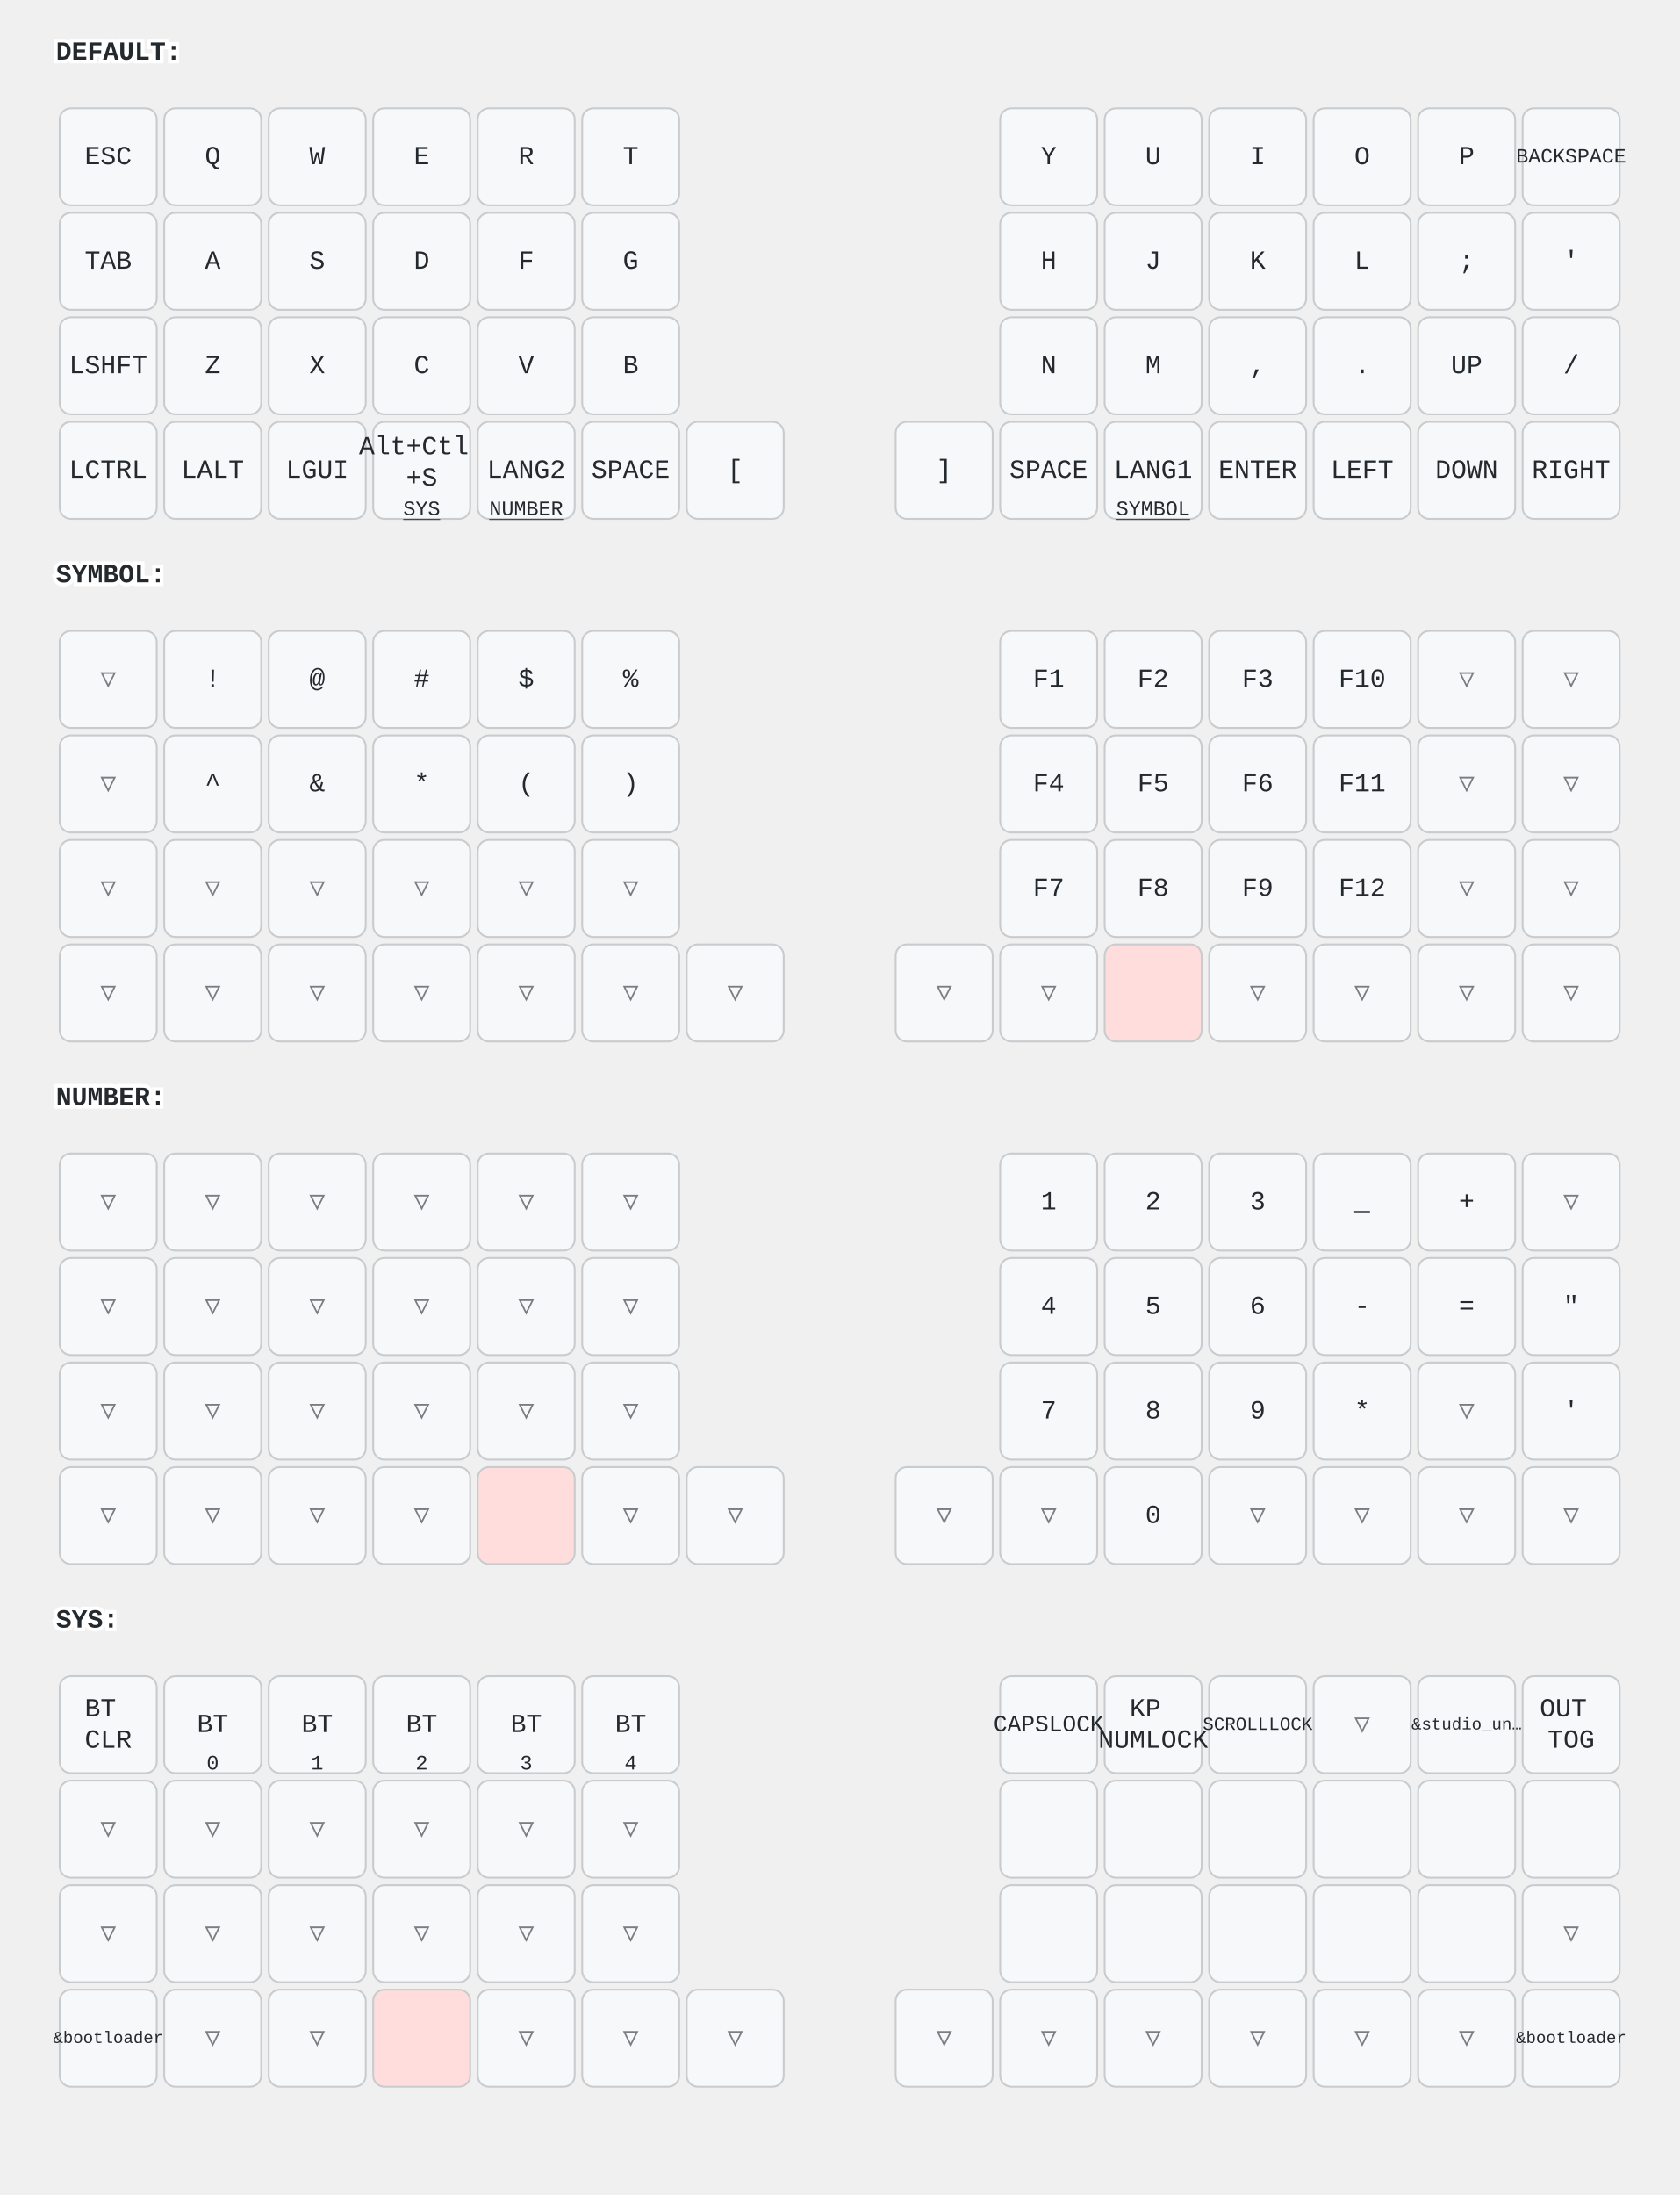
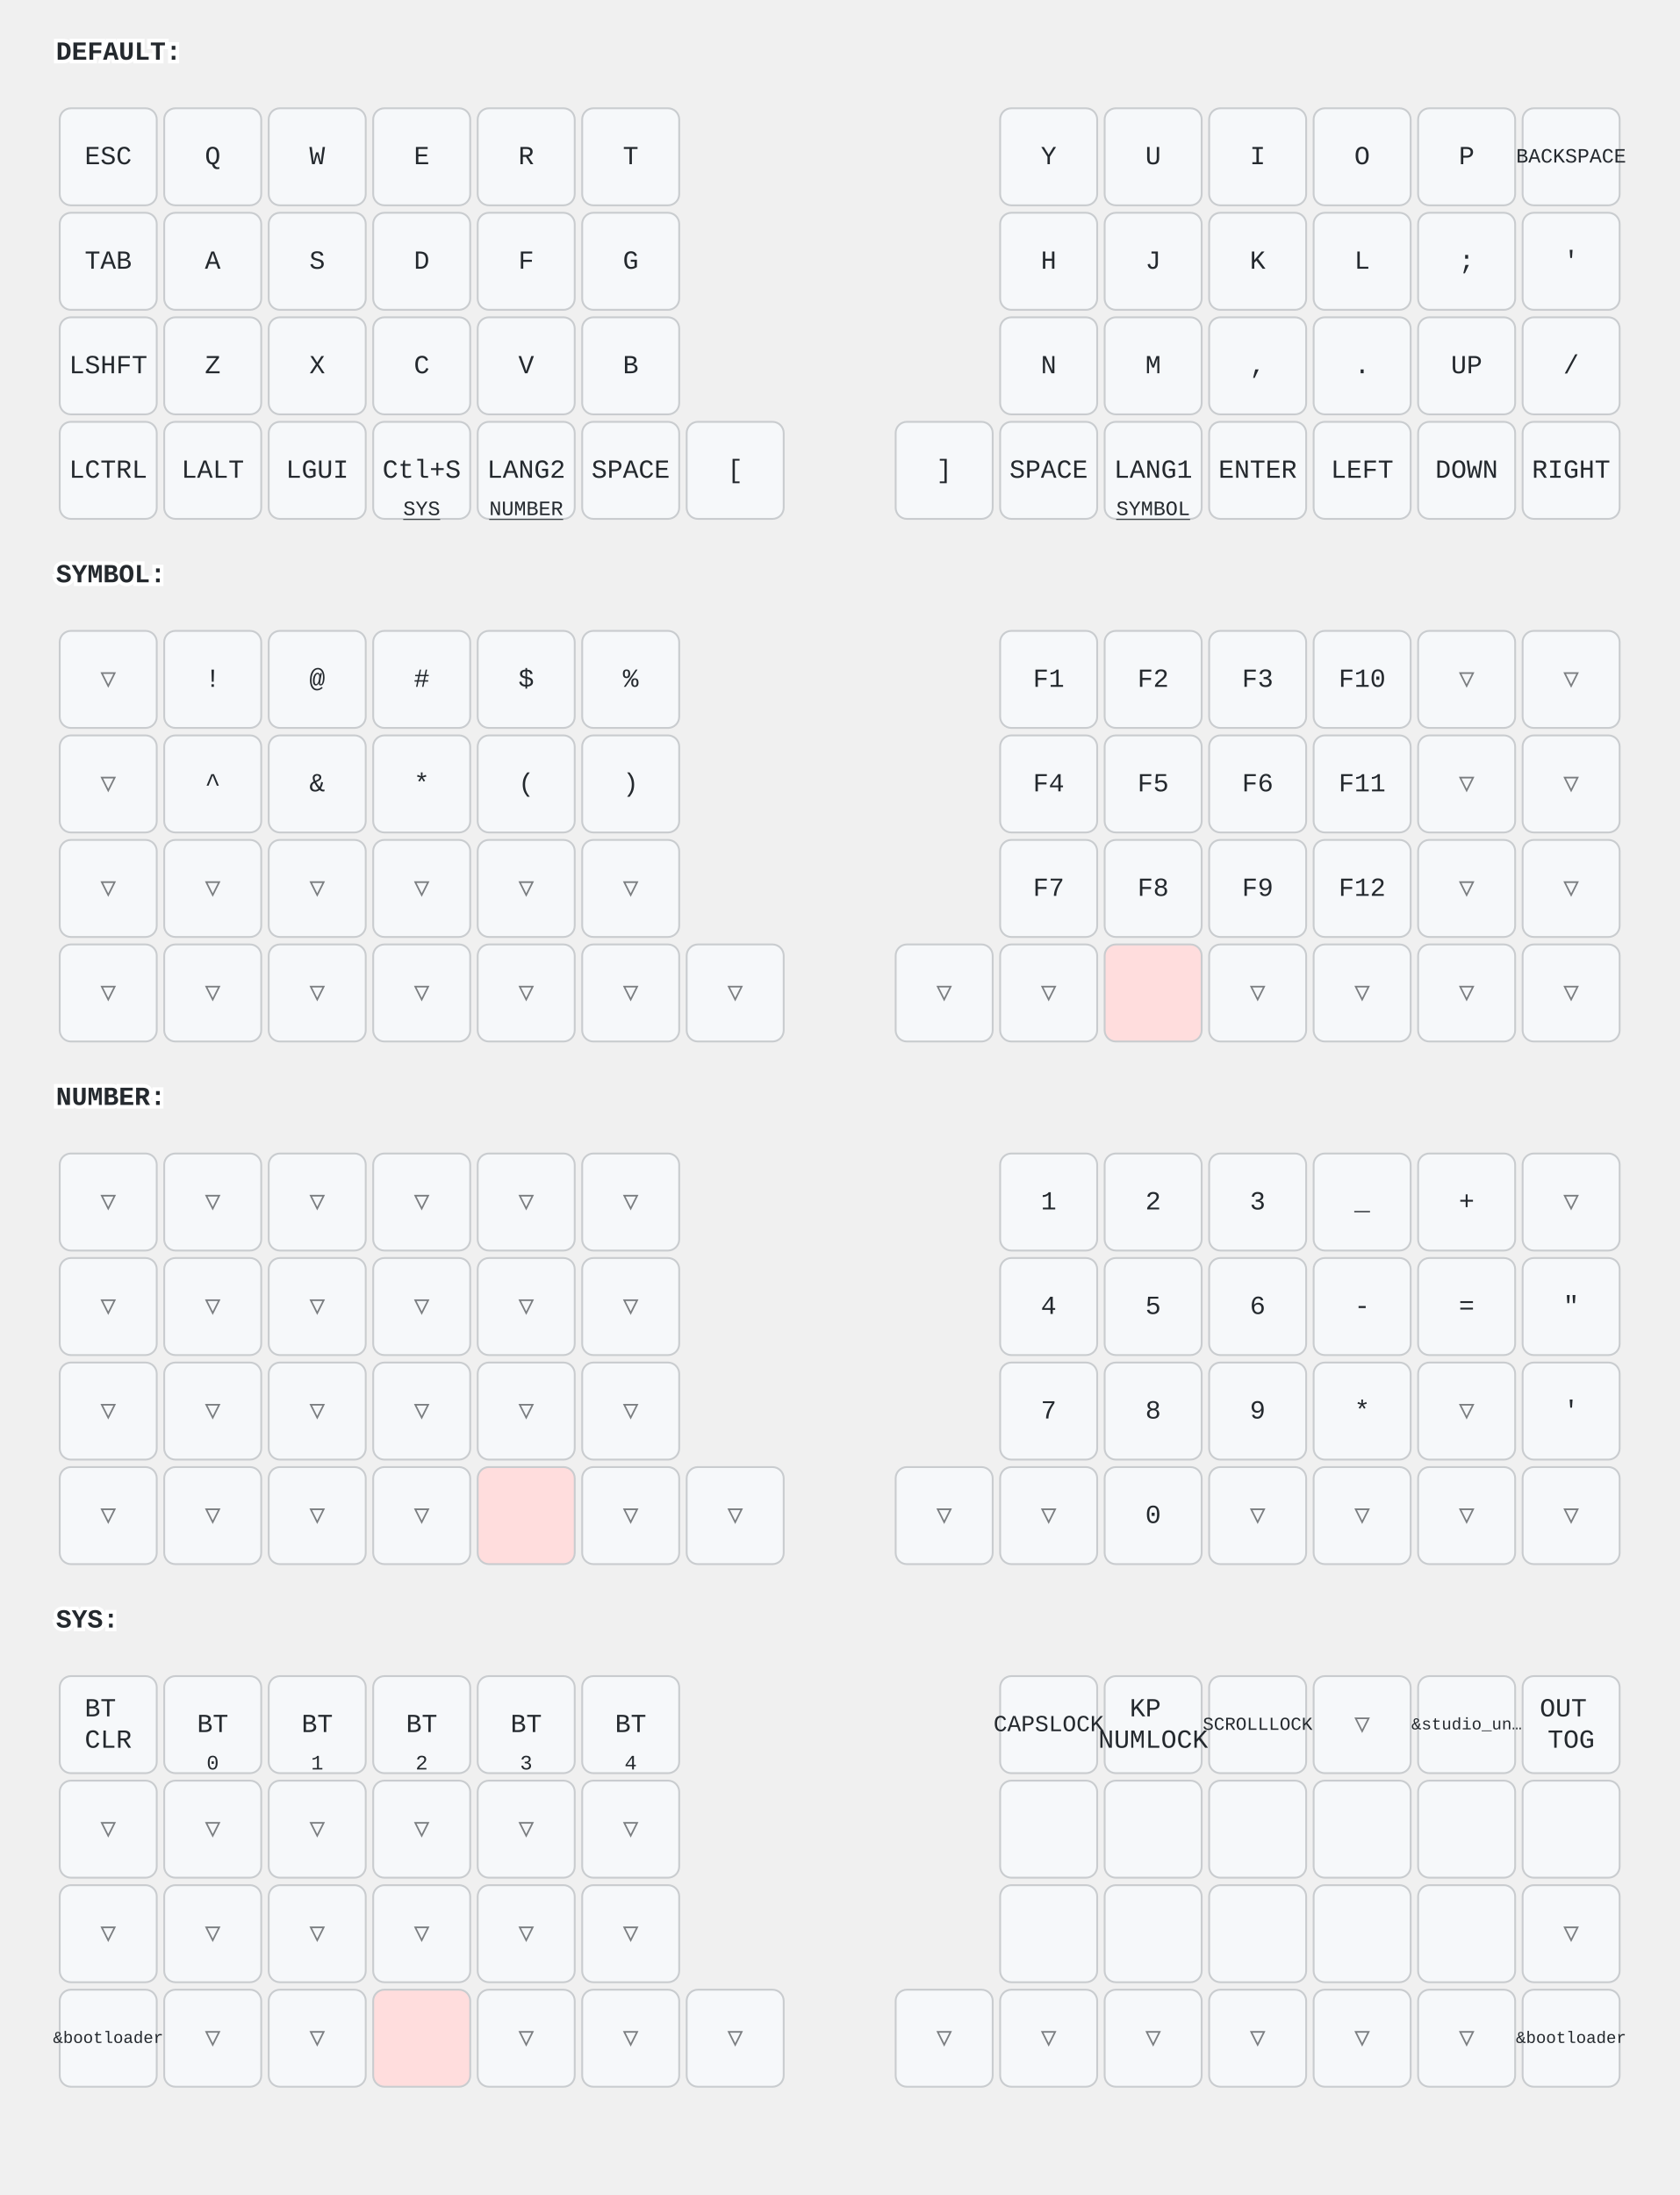
<svg xmlns="http://www.w3.org/2000/svg" width="900" height="1176" viewBox="0 0 900 1176" class="keymap">
  <style>/* inherit to force styles through use tags */
svg path {
    fill: inherit;
}

/* font and background color specifications */
svg.keymap {
    font-family: SFMono-Regular,Consolas,Liberation Mono,Menlo,monospace;
    font-size: 14px;
    font-kerning: normal;
    text-rendering: optimizeLegibility;
    fill: #24292e;
}

/* default key styling */
rect.key {
    fill: #f6f8fa;
}

rect.key, rect.combo {
    stroke: #c9cccf;
    stroke-width: 1;
}

/* default key side styling, only used is draw_key_sides is set */
rect.side {
    filter: brightness(90%);
}

/* color accent for combo boxes */
rect.combo, rect.combo-separate {
    fill: #cdf;
}

/* color accent for held keys */
rect.held, rect.combo.held {
    fill: #fdd;
}

/* color accent for ghost (optional) keys */
rect.ghost, rect.combo.ghost {
    stroke-dasharray: 4, 4;
    stroke-width: 2;
}

text {
    text-anchor: middle;
    dominant-baseline: middle;
}

/* styling for layer labels */
text.label {
    font-weight: bold;
    text-anchor: start;
    stroke: white;
    stroke-width: 4;
    paint-order: stroke;
}

/* styling for optional footer */
text.footer {
    text-anchor: end;
    dominant-baseline: auto;
    stroke: white;
    stroke-width: 4;
    paint-order: stroke;
}

/* styling for combo tap, and key non-tap label text */
text.combo, text.hold, text.shifted, text.left, text.right, text.tl, text.tr, text.bl, text.br {
    font-size: 11px;
}

text.hold, text.bl, text.br {
    text-anchor: middle;
    dominant-baseline: auto;
}

text.shifted, text.tl, text.tr {
    text-anchor: middle;
    dominant-baseline: hanging;
}

text.left, text.tl, text.bl {
    text-anchor: start;
}

text.right, text.tr, text.br {
    text-anchor: end;
}

text.layer-activator {
    text-decoration: underline;
}

/* styling for hold/shifted label text in combo box */
text.combo.hold, text.combo.shifted, text.combo.left, text.combo.right {
    font-size: 8px;
}

/* lighter symbol for transparent keys */
text.trans {
    fill: #7b7e81;
}

/* styling for combo dendrons */
path.combo {
    stroke-width: 1;
    stroke: gray;
    fill: none;
}

/* Start Tabler Icons Cleanup */
/* cannot use height/width with glyphs */
.icon-tabler &gt; path {
    fill: inherit;
    stroke: inherit;
    stroke-width: 2;
}
/* hide tabler's default box */
.icon-tabler &gt; path[stroke="none"][fill="none"] {
    visibility: hidden;
}
/* End Tabler Icons Cleanup */
</style>
  <g transform="translate(30, 0)" class="layer-DEFAULT">
    <text x="0" y="28" class="label" id="DEFAULT">DEFAULT:</text>
    <g transform="translate(0, 56)">
      <g transform="translate(28, 28)" class="key keypos-0">
        <rect rx="6" ry="6" x="-26" y="-26" width="52" height="52" class="key" />
        <text x="0" y="0" class="key tap">ESC</text>
      </g>
      <g transform="translate(84, 28)" class="key keypos-1">
        <rect rx="6" ry="6" x="-26" y="-26" width="52" height="52" class="key" />
        <text x="0" y="0" class="key tap">Q</text>
      </g>
      <g transform="translate(140, 28)" class="key keypos-2">
        <rect rx="6" ry="6" x="-26" y="-26" width="52" height="52" class="key" />
        <text x="0" y="0" class="key tap">W</text>
      </g>
      <g transform="translate(196, 28)" class="key keypos-3">
        <rect rx="6" ry="6" x="-26" y="-26" width="52" height="52" class="key" />
        <text x="0" y="0" class="key tap">E</text>
      </g>
      <g transform="translate(252, 28)" class="key keypos-4">
        <rect rx="6" ry="6" x="-26" y="-26" width="52" height="52" class="key" />
        <text x="0" y="0" class="key tap">R</text>
      </g>
      <g transform="translate(308, 28)" class="key keypos-5">
        <rect rx="6" ry="6" x="-26" y="-26" width="52" height="52" class="key" />
        <text x="0" y="0" class="key tap">T</text>
      </g>
      <g transform="translate(532, 28)" class="key keypos-6">
        <rect rx="6" ry="6" x="-26" y="-26" width="52" height="52" class="key" />
        <text x="0" y="0" class="key tap">Y</text>
      </g>
      <g transform="translate(588, 28)" class="key keypos-7">
        <rect rx="6" ry="6" x="-26" y="-26" width="52" height="52" class="key" />
        <text x="0" y="0" class="key tap">U</text>
      </g>
      <g transform="translate(644, 28)" class="key keypos-8">
        <rect rx="6" ry="6" x="-26" y="-26" width="52" height="52" class="key" />
        <text x="0" y="0" class="key tap">I</text>
      </g>
      <g transform="translate(700, 28)" class="key keypos-9">
        <rect rx="6" ry="6" x="-26" y="-26" width="52" height="52" class="key" />
        <text x="0" y="0" class="key tap">O</text>
      </g>
      <g transform="translate(756, 28)" class="key keypos-10">
        <rect rx="6" ry="6" x="-26" y="-26" width="52" height="52" class="key" />
        <text x="0" y="0" class="key tap">P</text>
      </g>
      <g transform="translate(812, 28)" class="key keypos-11">
        <rect rx="6" ry="6" x="-26" y="-26" width="52" height="52" class="key" />
        <text x="0" y="0" class="key tap">
          <tspan style="font-size: 78%">BACKSPACE</tspan>
        </text>
      </g>
      <g transform="translate(28, 84)" class="key keypos-12">
        <rect rx="6" ry="6" x="-26" y="-26" width="52" height="52" class="key" />
        <text x="0" y="0" class="key tap">TAB</text>
      </g>
      <g transform="translate(84, 84)" class="key keypos-13">
        <rect rx="6" ry="6" x="-26" y="-26" width="52" height="52" class="key" />
        <text x="0" y="0" class="key tap">A</text>
      </g>
      <g transform="translate(140, 84)" class="key keypos-14">
        <rect rx="6" ry="6" x="-26" y="-26" width="52" height="52" class="key" />
        <text x="0" y="0" class="key tap">S</text>
      </g>
      <g transform="translate(196, 84)" class="key keypos-15">
        <rect rx="6" ry="6" x="-26" y="-26" width="52" height="52" class="key" />
        <text x="0" y="0" class="key tap">D</text>
      </g>
      <g transform="translate(252, 84)" class="key keypos-16">
        <rect rx="6" ry="6" x="-26" y="-26" width="52" height="52" class="key" />
        <text x="0" y="0" class="key tap">F</text>
      </g>
      <g transform="translate(308, 84)" class="key keypos-17">
        <rect rx="6" ry="6" x="-26" y="-26" width="52" height="52" class="key" />
        <text x="0" y="0" class="key tap">G</text>
      </g>
      <g transform="translate(532, 84)" class="key keypos-18">
        <rect rx="6" ry="6" x="-26" y="-26" width="52" height="52" class="key" />
        <text x="0" y="0" class="key tap">H</text>
      </g>
      <g transform="translate(588, 84)" class="key keypos-19">
        <rect rx="6" ry="6" x="-26" y="-26" width="52" height="52" class="key" />
        <text x="0" y="0" class="key tap">J</text>
      </g>
      <g transform="translate(644, 84)" class="key keypos-20">
        <rect rx="6" ry="6" x="-26" y="-26" width="52" height="52" class="key" />
        <text x="0" y="0" class="key tap">K</text>
      </g>
      <g transform="translate(700, 84)" class="key keypos-21">
        <rect rx="6" ry="6" x="-26" y="-26" width="52" height="52" class="key" />
        <text x="0" y="0" class="key tap">L</text>
      </g>
      <g transform="translate(756, 84)" class="key keypos-22">
        <rect rx="6" ry="6" x="-26" y="-26" width="52" height="52" class="key" />
        <text x="0" y="0" class="key tap">;</text>
      </g>
      <g transform="translate(812, 84)" class="key keypos-23">
        <rect rx="6" ry="6" x="-26" y="-26" width="52" height="52" class="key" />
        <text x="0" y="0" class="key tap">'</text>
      </g>
      <g transform="translate(28, 140)" class="key keypos-24">
        <rect rx="6" ry="6" x="-26" y="-26" width="52" height="52" class="key" />
        <text x="0" y="0" class="key tap">LSHFT</text>
      </g>
      <g transform="translate(84, 140)" class="key keypos-25">
        <rect rx="6" ry="6" x="-26" y="-26" width="52" height="52" class="key" />
        <text x="0" y="0" class="key tap">Z</text>
      </g>
      <g transform="translate(140, 140)" class="key keypos-26">
        <rect rx="6" ry="6" x="-26" y="-26" width="52" height="52" class="key" />
        <text x="0" y="0" class="key tap">X</text>
      </g>
      <g transform="translate(196, 140)" class="key keypos-27">
        <rect rx="6" ry="6" x="-26" y="-26" width="52" height="52" class="key" />
        <text x="0" y="0" class="key tap">C</text>
      </g>
      <g transform="translate(252, 140)" class="key keypos-28">
        <rect rx="6" ry="6" x="-26" y="-26" width="52" height="52" class="key" />
        <text x="0" y="0" class="key tap">V</text>
      </g>
      <g transform="translate(308, 140)" class="key keypos-29">
        <rect rx="6" ry="6" x="-26" y="-26" width="52" height="52" class="key" />
        <text x="0" y="0" class="key tap">B</text>
      </g>
      <g transform="translate(532, 140)" class="key keypos-30">
        <rect rx="6" ry="6" x="-26" y="-26" width="52" height="52" class="key" />
        <text x="0" y="0" class="key tap">N</text>
      </g>
      <g transform="translate(588, 140)" class="key keypos-31">
        <rect rx="6" ry="6" x="-26" y="-26" width="52" height="52" class="key" />
        <text x="0" y="0" class="key tap">M</text>
      </g>
      <g transform="translate(644, 140)" class="key keypos-32">
        <rect rx="6" ry="6" x="-26" y="-26" width="52" height="52" class="key" />
        <text x="0" y="0" class="key tap">,</text>
      </g>
      <g transform="translate(700, 140)" class="key keypos-33">
        <rect rx="6" ry="6" x="-26" y="-26" width="52" height="52" class="key" />
        <text x="0" y="0" class="key tap">.</text>
      </g>
      <g transform="translate(756, 140)" class="key keypos-34">
        <rect rx="6" ry="6" x="-26" y="-26" width="52" height="52" class="key" />
        <text x="0" y="0" class="key tap">UP</text>
      </g>
      <g transform="translate(812, 140)" class="key keypos-35">
        <rect rx="6" ry="6" x="-26" y="-26" width="52" height="52" class="key" />
        <text x="0" y="0" class="key tap">/</text>
      </g>
      <g transform="translate(28, 196)" class="key keypos-36">
        <rect rx="6" ry="6" x="-26" y="-26" width="52" height="52" class="key" />
        <text x="0" y="0" class="key tap">LCTRL</text>
      </g>
      <g transform="translate(84, 196)" class="key keypos-37">
        <rect rx="6" ry="6" x="-26" y="-26" width="52" height="52" class="key" />
        <text x="0" y="0" class="key tap">LALT</text>
      </g>
      <g transform="translate(140, 196)" class="key keypos-38">
        <rect rx="6" ry="6" x="-26" y="-26" width="52" height="52" class="key" />
        <text x="0" y="0" class="key tap">LGUI</text>
      </g>
      <g transform="translate(196, 196)" class="key keypos-39">
        <rect rx="6" ry="6" x="-26" y="-26" width="52" height="52" class="key" />
-         <text x="0" y="0" class="key tap">
-           <tspan x="0" dy="-0.9em">Alt+Ctl</tspan>
-           <tspan x="0" dy="1.2em">+S</tspan>
-         </text>
+         <text x="0" y="0" class="key tap">Ctl+S</text>
        <a href="#SYS">
          <text x="0" y="24" class="key hold layer-activator">SYS</text>
        </a>
      </g>
      <g transform="translate(252, 196)" class="key keypos-40">
        <rect rx="6" ry="6" x="-26" y="-26" width="52" height="52" class="key" />
        <text x="0" y="0" class="key tap">LANG2</text>
        <a href="#NUMBER">
          <text x="0" y="24" class="key hold layer-activator">NUMBER</text>
        </a>
      </g>
      <g transform="translate(308, 196)" class="key keypos-41">
        <rect rx="6" ry="6" x="-26" y="-26" width="52" height="52" class="key" />
        <text x="0" y="0" class="key tap">SPACE</text>
      </g>
      <g transform="translate(364, 196)" class="key keypos-42">
        <rect rx="6" ry="6" x="-26" y="-26" width="52" height="52" class="key" />
        <text x="0" y="0" class="key tap">[</text>
      </g>
      <g transform="translate(476, 196)" class="key keypos-43">
        <rect rx="6" ry="6" x="-26" y="-26" width="52" height="52" class="key" />
        <text x="0" y="0" class="key tap">]</text>
      </g>
      <g transform="translate(532, 196)" class="key keypos-44">
        <rect rx="6" ry="6" x="-26" y="-26" width="52" height="52" class="key" />
        <text x="0" y="0" class="key tap">SPACE</text>
      </g>
      <g transform="translate(588, 196)" class="key keypos-45">
        <rect rx="6" ry="6" x="-26" y="-26" width="52" height="52" class="key" />
        <text x="0" y="0" class="key tap">LANG1</text>
        <a href="#SYMBOL">
          <text x="0" y="24" class="key hold layer-activator">SYMBOL</text>
        </a>
      </g>
      <g transform="translate(644, 196)" class="key keypos-46">
        <rect rx="6" ry="6" x="-26" y="-26" width="52" height="52" class="key" />
        <text x="0" y="0" class="key tap">ENTER</text>
      </g>
      <g transform="translate(700, 196)" class="key keypos-47">
        <rect rx="6" ry="6" x="-26" y="-26" width="52" height="52" class="key" />
        <text x="0" y="0" class="key tap">LEFT</text>
      </g>
      <g transform="translate(756, 196)" class="key keypos-48">
        <rect rx="6" ry="6" x="-26" y="-26" width="52" height="52" class="key" />
        <text x="0" y="0" class="key tap">DOWN</text>
      </g>
      <g transform="translate(812, 196)" class="key keypos-49">
        <rect rx="6" ry="6" x="-26" y="-26" width="52" height="52" class="key" />
        <text x="0" y="0" class="key tap">RIGHT</text>
      </g>
    </g>
  </g>
  <g transform="translate(30, 280)" class="layer-SYMBOL">
    <text x="0" y="28" class="label" id="SYMBOL">SYMBOL:</text>
    <g transform="translate(0, 56)">
      <g transform="translate(28, 28)" class="key trans keypos-0">
        <rect rx="6" ry="6" x="-26" y="-26" width="52" height="52" class="key trans" />
        <text x="0" y="0" class="key trans tap">▽</text>
      </g>
      <g transform="translate(84, 28)" class="key keypos-1">
        <rect rx="6" ry="6" x="-26" y="-26" width="52" height="52" class="key" />
        <text x="0" y="0" class="key tap">!</text>
      </g>
      <g transform="translate(140, 28)" class="key keypos-2">
        <rect rx="6" ry="6" x="-26" y="-26" width="52" height="52" class="key" />
        <text x="0" y="0" class="key tap">@</text>
      </g>
      <g transform="translate(196, 28)" class="key keypos-3">
        <rect rx="6" ry="6" x="-26" y="-26" width="52" height="52" class="key" />
        <text x="0" y="0" class="key tap">#</text>
      </g>
      <g transform="translate(252, 28)" class="key keypos-4">
        <rect rx="6" ry="6" x="-26" y="-26" width="52" height="52" class="key" />
        <text x="0" y="0" class="key tap">$</text>
      </g>
      <g transform="translate(308, 28)" class="key keypos-5">
        <rect rx="6" ry="6" x="-26" y="-26" width="52" height="52" class="key" />
        <text x="0" y="0" class="key tap">%</text>
      </g>
      <g transform="translate(532, 28)" class="key keypos-6">
        <rect rx="6" ry="6" x="-26" y="-26" width="52" height="52" class="key" />
        <text x="0" y="0" class="key tap">F1</text>
      </g>
      <g transform="translate(588, 28)" class="key keypos-7">
        <rect rx="6" ry="6" x="-26" y="-26" width="52" height="52" class="key" />
        <text x="0" y="0" class="key tap">F2</text>
      </g>
      <g transform="translate(644, 28)" class="key keypos-8">
        <rect rx="6" ry="6" x="-26" y="-26" width="52" height="52" class="key" />
        <text x="0" y="0" class="key tap">F3</text>
      </g>
      <g transform="translate(700, 28)" class="key keypos-9">
        <rect rx="6" ry="6" x="-26" y="-26" width="52" height="52" class="key" />
        <text x="0" y="0" class="key tap">F10</text>
      </g>
      <g transform="translate(756, 28)" class="key trans keypos-10">
        <rect rx="6" ry="6" x="-26" y="-26" width="52" height="52" class="key trans" />
        <text x="0" y="0" class="key trans tap">▽</text>
      </g>
      <g transform="translate(812, 28)" class="key trans keypos-11">
        <rect rx="6" ry="6" x="-26" y="-26" width="52" height="52" class="key trans" />
        <text x="0" y="0" class="key trans tap">▽</text>
      </g>
      <g transform="translate(28, 84)" class="key trans keypos-12">
        <rect rx="6" ry="6" x="-26" y="-26" width="52" height="52" class="key trans" />
        <text x="0" y="0" class="key trans tap">▽</text>
      </g>
      <g transform="translate(84, 84)" class="key keypos-13">
        <rect rx="6" ry="6" x="-26" y="-26" width="52" height="52" class="key" />
        <text x="0" y="0" class="key tap">^</text>
      </g>
      <g transform="translate(140, 84)" class="key keypos-14">
        <rect rx="6" ry="6" x="-26" y="-26" width="52" height="52" class="key" />
        <text x="0" y="0" class="key tap">&amp;</text>
      </g>
      <g transform="translate(196, 84)" class="key keypos-15">
        <rect rx="6" ry="6" x="-26" y="-26" width="52" height="52" class="key" />
        <text x="0" y="0" class="key tap">*</text>
      </g>
      <g transform="translate(252, 84)" class="key keypos-16">
        <rect rx="6" ry="6" x="-26" y="-26" width="52" height="52" class="key" />
        <text x="0" y="0" class="key tap">(</text>
      </g>
      <g transform="translate(308, 84)" class="key keypos-17">
        <rect rx="6" ry="6" x="-26" y="-26" width="52" height="52" class="key" />
        <text x="0" y="0" class="key tap">)</text>
      </g>
      <g transform="translate(532, 84)" class="key keypos-18">
        <rect rx="6" ry="6" x="-26" y="-26" width="52" height="52" class="key" />
        <text x="0" y="0" class="key tap">F4</text>
      </g>
      <g transform="translate(588, 84)" class="key keypos-19">
        <rect rx="6" ry="6" x="-26" y="-26" width="52" height="52" class="key" />
        <text x="0" y="0" class="key tap">F5</text>
      </g>
      <g transform="translate(644, 84)" class="key keypos-20">
        <rect rx="6" ry="6" x="-26" y="-26" width="52" height="52" class="key" />
        <text x="0" y="0" class="key tap">F6</text>
      </g>
      <g transform="translate(700, 84)" class="key keypos-21">
        <rect rx="6" ry="6" x="-26" y="-26" width="52" height="52" class="key" />
        <text x="0" y="0" class="key tap">F11</text>
      </g>
      <g transform="translate(756, 84)" class="key trans keypos-22">
        <rect rx="6" ry="6" x="-26" y="-26" width="52" height="52" class="key trans" />
        <text x="0" y="0" class="key trans tap">▽</text>
      </g>
      <g transform="translate(812, 84)" class="key trans keypos-23">
        <rect rx="6" ry="6" x="-26" y="-26" width="52" height="52" class="key trans" />
        <text x="0" y="0" class="key trans tap">▽</text>
      </g>
      <g transform="translate(28, 140)" class="key trans keypos-24">
        <rect rx="6" ry="6" x="-26" y="-26" width="52" height="52" class="key trans" />
        <text x="0" y="0" class="key trans tap">▽</text>
      </g>
      <g transform="translate(84, 140)" class="key trans keypos-25">
        <rect rx="6" ry="6" x="-26" y="-26" width="52" height="52" class="key trans" />
        <text x="0" y="0" class="key trans tap">▽</text>
      </g>
      <g transform="translate(140, 140)" class="key trans keypos-26">
        <rect rx="6" ry="6" x="-26" y="-26" width="52" height="52" class="key trans" />
        <text x="0" y="0" class="key trans tap">▽</text>
      </g>
      <g transform="translate(196, 140)" class="key trans keypos-27">
        <rect rx="6" ry="6" x="-26" y="-26" width="52" height="52" class="key trans" />
        <text x="0" y="0" class="key trans tap">▽</text>
      </g>
      <g transform="translate(252, 140)" class="key trans keypos-28">
        <rect rx="6" ry="6" x="-26" y="-26" width="52" height="52" class="key trans" />
        <text x="0" y="0" class="key trans tap">▽</text>
      </g>
      <g transform="translate(308, 140)" class="key trans keypos-29">
        <rect rx="6" ry="6" x="-26" y="-26" width="52" height="52" class="key trans" />
        <text x="0" y="0" class="key trans tap">▽</text>
      </g>
      <g transform="translate(532, 140)" class="key keypos-30">
        <rect rx="6" ry="6" x="-26" y="-26" width="52" height="52" class="key" />
        <text x="0" y="0" class="key tap">F7</text>
      </g>
      <g transform="translate(588, 140)" class="key keypos-31">
        <rect rx="6" ry="6" x="-26" y="-26" width="52" height="52" class="key" />
        <text x="0" y="0" class="key tap">F8</text>
      </g>
      <g transform="translate(644, 140)" class="key keypos-32">
        <rect rx="6" ry="6" x="-26" y="-26" width="52" height="52" class="key" />
        <text x="0" y="0" class="key tap">F9</text>
      </g>
      <g transform="translate(700, 140)" class="key keypos-33">
        <rect rx="6" ry="6" x="-26" y="-26" width="52" height="52" class="key" />
        <text x="0" y="0" class="key tap">F12</text>
      </g>
      <g transform="translate(756, 140)" class="key trans keypos-34">
        <rect rx="6" ry="6" x="-26" y="-26" width="52" height="52" class="key trans" />
        <text x="0" y="0" class="key trans tap">▽</text>
      </g>
      <g transform="translate(812, 140)" class="key trans keypos-35">
        <rect rx="6" ry="6" x="-26" y="-26" width="52" height="52" class="key trans" />
        <text x="0" y="0" class="key trans tap">▽</text>
      </g>
      <g transform="translate(28, 196)" class="key trans keypos-36">
        <rect rx="6" ry="6" x="-26" y="-26" width="52" height="52" class="key trans" />
        <text x="0" y="0" class="key trans tap">▽</text>
      </g>
      <g transform="translate(84, 196)" class="key trans keypos-37">
        <rect rx="6" ry="6" x="-26" y="-26" width="52" height="52" class="key trans" />
        <text x="0" y="0" class="key trans tap">▽</text>
      </g>
      <g transform="translate(140, 196)" class="key trans keypos-38">
        <rect rx="6" ry="6" x="-26" y="-26" width="52" height="52" class="key trans" />
        <text x="0" y="0" class="key trans tap">▽</text>
      </g>
      <g transform="translate(196, 196)" class="key trans keypos-39">
        <rect rx="6" ry="6" x="-26" y="-26" width="52" height="52" class="key trans" />
        <text x="0" y="0" class="key trans tap">▽</text>
      </g>
      <g transform="translate(252, 196)" class="key trans keypos-40">
        <rect rx="6" ry="6" x="-26" y="-26" width="52" height="52" class="key trans" />
        <text x="0" y="0" class="key trans tap">▽</text>
      </g>
      <g transform="translate(308, 196)" class="key trans keypos-41">
        <rect rx="6" ry="6" x="-26" y="-26" width="52" height="52" class="key trans" />
        <text x="0" y="0" class="key trans tap">▽</text>
      </g>
      <g transform="translate(364, 196)" class="key trans keypos-42">
        <rect rx="6" ry="6" x="-26" y="-26" width="52" height="52" class="key trans" />
        <text x="0" y="0" class="key trans tap">▽</text>
      </g>
      <g transform="translate(476, 196)" class="key trans keypos-43">
        <rect rx="6" ry="6" x="-26" y="-26" width="52" height="52" class="key trans" />
        <text x="0" y="0" class="key trans tap">▽</text>
      </g>
      <g transform="translate(532, 196)" class="key trans keypos-44">
        <rect rx="6" ry="6" x="-26" y="-26" width="52" height="52" class="key trans" />
        <text x="0" y="0" class="key trans tap">▽</text>
      </g>
      <g transform="translate(588, 196)" class="key held keypos-45">
        <rect rx="6" ry="6" x="-26" y="-26" width="52" height="52" class="key held" />
      </g>
      <g transform="translate(644, 196)" class="key trans keypos-46">
        <rect rx="6" ry="6" x="-26" y="-26" width="52" height="52" class="key trans" />
        <text x="0" y="0" class="key trans tap">▽</text>
      </g>
      <g transform="translate(700, 196)" class="key trans keypos-47">
        <rect rx="6" ry="6" x="-26" y="-26" width="52" height="52" class="key trans" />
        <text x="0" y="0" class="key trans tap">▽</text>
      </g>
      <g transform="translate(756, 196)" class="key trans keypos-48">
        <rect rx="6" ry="6" x="-26" y="-26" width="52" height="52" class="key trans" />
        <text x="0" y="0" class="key trans tap">▽</text>
      </g>
      <g transform="translate(812, 196)" class="key trans keypos-49">
        <rect rx="6" ry="6" x="-26" y="-26" width="52" height="52" class="key trans" />
        <text x="0" y="0" class="key trans tap">▽</text>
      </g>
    </g>
  </g>
  <g transform="translate(30, 560)" class="layer-NUMBER">
    <text x="0" y="28" class="label" id="NUMBER">NUMBER:</text>
    <g transform="translate(0, 56)">
      <g transform="translate(28, 28)" class="key trans keypos-0">
        <rect rx="6" ry="6" x="-26" y="-26" width="52" height="52" class="key trans" />
        <text x="0" y="0" class="key trans tap">▽</text>
      </g>
      <g transform="translate(84, 28)" class="key trans keypos-1">
        <rect rx="6" ry="6" x="-26" y="-26" width="52" height="52" class="key trans" />
        <text x="0" y="0" class="key trans tap">▽</text>
      </g>
      <g transform="translate(140, 28)" class="key trans keypos-2">
        <rect rx="6" ry="6" x="-26" y="-26" width="52" height="52" class="key trans" />
        <text x="0" y="0" class="key trans tap">▽</text>
      </g>
      <g transform="translate(196, 28)" class="key trans keypos-3">
        <rect rx="6" ry="6" x="-26" y="-26" width="52" height="52" class="key trans" />
        <text x="0" y="0" class="key trans tap">▽</text>
      </g>
      <g transform="translate(252, 28)" class="key trans keypos-4">
        <rect rx="6" ry="6" x="-26" y="-26" width="52" height="52" class="key trans" />
        <text x="0" y="0" class="key trans tap">▽</text>
      </g>
      <g transform="translate(308, 28)" class="key trans keypos-5">
        <rect rx="6" ry="6" x="-26" y="-26" width="52" height="52" class="key trans" />
        <text x="0" y="0" class="key trans tap">▽</text>
      </g>
      <g transform="translate(532, 28)" class="key keypos-6">
        <rect rx="6" ry="6" x="-26" y="-26" width="52" height="52" class="key" />
        <text x="0" y="0" class="key tap">1</text>
      </g>
      <g transform="translate(588, 28)" class="key keypos-7">
        <rect rx="6" ry="6" x="-26" y="-26" width="52" height="52" class="key" />
        <text x="0" y="0" class="key tap">2</text>
      </g>
      <g transform="translate(644, 28)" class="key keypos-8">
        <rect rx="6" ry="6" x="-26" y="-26" width="52" height="52" class="key" />
        <text x="0" y="0" class="key tap">3</text>
      </g>
      <g transform="translate(700, 28)" class="key keypos-9">
        <rect rx="6" ry="6" x="-26" y="-26" width="52" height="52" class="key" />
        <text x="0" y="0" class="key tap">_</text>
      </g>
      <g transform="translate(756, 28)" class="key keypos-10">
        <rect rx="6" ry="6" x="-26" y="-26" width="52" height="52" class="key" />
        <text x="0" y="0" class="key tap">+</text>
      </g>
      <g transform="translate(812, 28)" class="key trans keypos-11">
        <rect rx="6" ry="6" x="-26" y="-26" width="52" height="52" class="key trans" />
        <text x="0" y="0" class="key trans tap">▽</text>
      </g>
      <g transform="translate(28, 84)" class="key trans keypos-12">
        <rect rx="6" ry="6" x="-26" y="-26" width="52" height="52" class="key trans" />
        <text x="0" y="0" class="key trans tap">▽</text>
      </g>
      <g transform="translate(84, 84)" class="key trans keypos-13">
        <rect rx="6" ry="6" x="-26" y="-26" width="52" height="52" class="key trans" />
        <text x="0" y="0" class="key trans tap">▽</text>
      </g>
      <g transform="translate(140, 84)" class="key trans keypos-14">
        <rect rx="6" ry="6" x="-26" y="-26" width="52" height="52" class="key trans" />
        <text x="0" y="0" class="key trans tap">▽</text>
      </g>
      <g transform="translate(196, 84)" class="key trans keypos-15">
        <rect rx="6" ry="6" x="-26" y="-26" width="52" height="52" class="key trans" />
        <text x="0" y="0" class="key trans tap">▽</text>
      </g>
      <g transform="translate(252, 84)" class="key trans keypos-16">
        <rect rx="6" ry="6" x="-26" y="-26" width="52" height="52" class="key trans" />
        <text x="0" y="0" class="key trans tap">▽</text>
      </g>
      <g transform="translate(308, 84)" class="key trans keypos-17">
        <rect rx="6" ry="6" x="-26" y="-26" width="52" height="52" class="key trans" />
        <text x="0" y="0" class="key trans tap">▽</text>
      </g>
      <g transform="translate(532, 84)" class="key keypos-18">
        <rect rx="6" ry="6" x="-26" y="-26" width="52" height="52" class="key" />
        <text x="0" y="0" class="key tap">4</text>
      </g>
      <g transform="translate(588, 84)" class="key keypos-19">
        <rect rx="6" ry="6" x="-26" y="-26" width="52" height="52" class="key" />
        <text x="0" y="0" class="key tap">5</text>
      </g>
      <g transform="translate(644, 84)" class="key keypos-20">
        <rect rx="6" ry="6" x="-26" y="-26" width="52" height="52" class="key" />
        <text x="0" y="0" class="key tap">6</text>
      </g>
      <g transform="translate(700, 84)" class="key keypos-21">
        <rect rx="6" ry="6" x="-26" y="-26" width="52" height="52" class="key" />
        <text x="0" y="0" class="key tap">-</text>
      </g>
      <g transform="translate(756, 84)" class="key keypos-22">
        <rect rx="6" ry="6" x="-26" y="-26" width="52" height="52" class="key" />
        <text x="0" y="0" class="key tap">=</text>
      </g>
      <g transform="translate(812, 84)" class="key keypos-23">
        <rect rx="6" ry="6" x="-26" y="-26" width="52" height="52" class="key" />
        <text x="0" y="0" class="key tap">"</text>
      </g>
      <g transform="translate(28, 140)" class="key trans keypos-24">
        <rect rx="6" ry="6" x="-26" y="-26" width="52" height="52" class="key trans" />
        <text x="0" y="0" class="key trans tap">▽</text>
      </g>
      <g transform="translate(84, 140)" class="key trans keypos-25">
        <rect rx="6" ry="6" x="-26" y="-26" width="52" height="52" class="key trans" />
        <text x="0" y="0" class="key trans tap">▽</text>
      </g>
      <g transform="translate(140, 140)" class="key trans keypos-26">
        <rect rx="6" ry="6" x="-26" y="-26" width="52" height="52" class="key trans" />
        <text x="0" y="0" class="key trans tap">▽</text>
      </g>
      <g transform="translate(196, 140)" class="key trans keypos-27">
        <rect rx="6" ry="6" x="-26" y="-26" width="52" height="52" class="key trans" />
        <text x="0" y="0" class="key trans tap">▽</text>
      </g>
      <g transform="translate(252, 140)" class="key trans keypos-28">
        <rect rx="6" ry="6" x="-26" y="-26" width="52" height="52" class="key trans" />
        <text x="0" y="0" class="key trans tap">▽</text>
      </g>
      <g transform="translate(308, 140)" class="key trans keypos-29">
        <rect rx="6" ry="6" x="-26" y="-26" width="52" height="52" class="key trans" />
        <text x="0" y="0" class="key trans tap">▽</text>
      </g>
      <g transform="translate(532, 140)" class="key keypos-30">
        <rect rx="6" ry="6" x="-26" y="-26" width="52" height="52" class="key" />
        <text x="0" y="0" class="key tap">7</text>
      </g>
      <g transform="translate(588, 140)" class="key keypos-31">
        <rect rx="6" ry="6" x="-26" y="-26" width="52" height="52" class="key" />
        <text x="0" y="0" class="key tap">8</text>
      </g>
      <g transform="translate(644, 140)" class="key keypos-32">
        <rect rx="6" ry="6" x="-26" y="-26" width="52" height="52" class="key" />
        <text x="0" y="0" class="key tap">9</text>
      </g>
      <g transform="translate(700, 140)" class="key keypos-33">
        <rect rx="6" ry="6" x="-26" y="-26" width="52" height="52" class="key" />
        <text x="0" y="0" class="key tap">*</text>
      </g>
      <g transform="translate(756, 140)" class="key trans keypos-34">
        <rect rx="6" ry="6" x="-26" y="-26" width="52" height="52" class="key trans" />
        <text x="0" y="0" class="key trans tap">▽</text>
      </g>
      <g transform="translate(812, 140)" class="key keypos-35">
        <rect rx="6" ry="6" x="-26" y="-26" width="52" height="52" class="key" />
        <text x="0" y="0" class="key tap">'</text>
      </g>
      <g transform="translate(28, 196)" class="key trans keypos-36">
        <rect rx="6" ry="6" x="-26" y="-26" width="52" height="52" class="key trans" />
        <text x="0" y="0" class="key trans tap">▽</text>
      </g>
      <g transform="translate(84, 196)" class="key trans keypos-37">
        <rect rx="6" ry="6" x="-26" y="-26" width="52" height="52" class="key trans" />
        <text x="0" y="0" class="key trans tap">▽</text>
      </g>
      <g transform="translate(140, 196)" class="key trans keypos-38">
        <rect rx="6" ry="6" x="-26" y="-26" width="52" height="52" class="key trans" />
        <text x="0" y="0" class="key trans tap">▽</text>
      </g>
      <g transform="translate(196, 196)" class="key trans keypos-39">
        <rect rx="6" ry="6" x="-26" y="-26" width="52" height="52" class="key trans" />
        <text x="0" y="0" class="key trans tap">▽</text>
      </g>
      <g transform="translate(252, 196)" class="key held keypos-40">
        <rect rx="6" ry="6" x="-26" y="-26" width="52" height="52" class="key held" />
      </g>
      <g transform="translate(308, 196)" class="key trans keypos-41">
        <rect rx="6" ry="6" x="-26" y="-26" width="52" height="52" class="key trans" />
        <text x="0" y="0" class="key trans tap">▽</text>
      </g>
      <g transform="translate(364, 196)" class="key trans keypos-42">
        <rect rx="6" ry="6" x="-26" y="-26" width="52" height="52" class="key trans" />
        <text x="0" y="0" class="key trans tap">▽</text>
      </g>
      <g transform="translate(476, 196)" class="key trans keypos-43">
        <rect rx="6" ry="6" x="-26" y="-26" width="52" height="52" class="key trans" />
        <text x="0" y="0" class="key trans tap">▽</text>
      </g>
      <g transform="translate(532, 196)" class="key trans keypos-44">
        <rect rx="6" ry="6" x="-26" y="-26" width="52" height="52" class="key trans" />
        <text x="0" y="0" class="key trans tap">▽</text>
      </g>
      <g transform="translate(588, 196)" class="key keypos-45">
        <rect rx="6" ry="6" x="-26" y="-26" width="52" height="52" class="key" />
        <text x="0" y="0" class="key tap">0</text>
      </g>
      <g transform="translate(644, 196)" class="key trans keypos-46">
        <rect rx="6" ry="6" x="-26" y="-26" width="52" height="52" class="key trans" />
        <text x="0" y="0" class="key trans tap">▽</text>
      </g>
      <g transform="translate(700, 196)" class="key trans keypos-47">
        <rect rx="6" ry="6" x="-26" y="-26" width="52" height="52" class="key trans" />
        <text x="0" y="0" class="key trans tap">▽</text>
      </g>
      <g transform="translate(756, 196)" class="key trans keypos-48">
        <rect rx="6" ry="6" x="-26" y="-26" width="52" height="52" class="key trans" />
        <text x="0" y="0" class="key trans tap">▽</text>
      </g>
      <g transform="translate(812, 196)" class="key trans keypos-49">
        <rect rx="6" ry="6" x="-26" y="-26" width="52" height="52" class="key trans" />
        <text x="0" y="0" class="key trans tap">▽</text>
      </g>
    </g>
  </g>
  <g transform="translate(30, 840)" class="layer-SYS">
    <text x="0" y="28" class="label" id="SYS">SYS:</text>
    <g transform="translate(0, 56)">
      <g transform="translate(28, 28)" class="key keypos-0">
        <rect rx="6" ry="6" x="-26" y="-26" width="52" height="52" class="key" />
        <text x="0" y="0" class="key tap">
          <tspan x="0" dy="-0.6em">BT</tspan>
          <tspan x="0" dy="1.2em">CLR</tspan>
        </text>
      </g>
      <g transform="translate(84, 28)" class="key keypos-1">
        <rect rx="6" ry="6" x="-26" y="-26" width="52" height="52" class="key" />
        <text x="0" y="0" class="key tap">BT</text>
        <text x="0" y="24" class="key hold">0</text>
      </g>
      <g transform="translate(140, 28)" class="key keypos-2">
        <rect rx="6" ry="6" x="-26" y="-26" width="52" height="52" class="key" />
        <text x="0" y="0" class="key tap">BT</text>
        <text x="0" y="24" class="key hold">1</text>
      </g>
      <g transform="translate(196, 28)" class="key keypos-3">
        <rect rx="6" ry="6" x="-26" y="-26" width="52" height="52" class="key" />
        <text x="0" y="0" class="key tap">BT</text>
        <text x="0" y="24" class="key hold">2</text>
      </g>
      <g transform="translate(252, 28)" class="key keypos-4">
        <rect rx="6" ry="6" x="-26" y="-26" width="52" height="52" class="key" />
        <text x="0" y="0" class="key tap">BT</text>
        <text x="0" y="24" class="key hold">3</text>
      </g>
      <g transform="translate(308, 28)" class="key keypos-5">
        <rect rx="6" ry="6" x="-26" y="-26" width="52" height="52" class="key" />
        <text x="0" y="0" class="key tap">BT</text>
        <text x="0" y="24" class="key hold">4</text>
      </g>
      <g transform="translate(532, 28)" class="key keypos-6">
        <rect rx="6" ry="6" x="-26" y="-26" width="52" height="52" class="key" />
        <text x="0" y="0" class="key tap">
          <tspan style="font-size: 88%">CAPSLOCK</tspan>
        </text>
      </g>
      <g transform="translate(588, 28)" class="key keypos-7">
        <rect rx="6" ry="6" x="-26" y="-26" width="52" height="52" class="key" />
        <text x="0" y="0" class="key tap">
          <tspan x="0" dy="-0.6em">KP</tspan>
          <tspan x="0" dy="1.2em">NUMLOCK</tspan>
        </text>
      </g>
      <g transform="translate(644, 28)" class="key keypos-8">
        <rect rx="6" ry="6" x="-26" y="-26" width="52" height="52" class="key" />
        <text x="0" y="0" class="key tap">
          <tspan style="font-size: 70%">SCROLLLOCK</tspan>
        </text>
      </g>
      <g transform="translate(700, 28)" class="key trans keypos-9">
        <rect rx="6" ry="6" x="-26" y="-26" width="52" height="52" class="key trans" />
        <text x="0" y="0" class="key trans tap">▽</text>
      </g>
      <g transform="translate(756, 28)" class="key keypos-10">
        <rect rx="6" ry="6" x="-26" y="-26" width="52" height="52" class="key" />
        <text x="0" y="0" class="key tap">
          <tspan style="font-size: 64%">&amp;studio_un…</tspan>
        </text>
      </g>
      <g transform="translate(812, 28)" class="key keypos-11">
        <rect rx="6" ry="6" x="-26" y="-26" width="52" height="52" class="key" />
        <text x="0" y="0" class="key tap">
          <tspan x="0" dy="-0.6em">OUT</tspan>
          <tspan x="0" dy="1.2em">TOG</tspan>
        </text>
      </g>
      <g transform="translate(28, 84)" class="key trans keypos-12">
        <rect rx="6" ry="6" x="-26" y="-26" width="52" height="52" class="key trans" />
        <text x="0" y="0" class="key trans tap">▽</text>
      </g>
      <g transform="translate(84, 84)" class="key trans keypos-13">
        <rect rx="6" ry="6" x="-26" y="-26" width="52" height="52" class="key trans" />
        <text x="0" y="0" class="key trans tap">▽</text>
      </g>
      <g transform="translate(140, 84)" class="key trans keypos-14">
        <rect rx="6" ry="6" x="-26" y="-26" width="52" height="52" class="key trans" />
        <text x="0" y="0" class="key trans tap">▽</text>
      </g>
      <g transform="translate(196, 84)" class="key trans keypos-15">
        <rect rx="6" ry="6" x="-26" y="-26" width="52" height="52" class="key trans" />
        <text x="0" y="0" class="key trans tap">▽</text>
      </g>
      <g transform="translate(252, 84)" class="key trans keypos-16">
        <rect rx="6" ry="6" x="-26" y="-26" width="52" height="52" class="key trans" />
        <text x="0" y="0" class="key trans tap">▽</text>
      </g>
      <g transform="translate(308, 84)" class="key trans keypos-17">
        <rect rx="6" ry="6" x="-26" y="-26" width="52" height="52" class="key trans" />
        <text x="0" y="0" class="key trans tap">▽</text>
      </g>
      <g transform="translate(532, 84)" class="key keypos-18">
        <rect rx="6" ry="6" x="-26" y="-26" width="52" height="52" class="key" />
      </g>
      <g transform="translate(588, 84)" class="key keypos-19">
        <rect rx="6" ry="6" x="-26" y="-26" width="52" height="52" class="key" />
      </g>
      <g transform="translate(644, 84)" class="key keypos-20">
        <rect rx="6" ry="6" x="-26" y="-26" width="52" height="52" class="key" />
      </g>
      <g transform="translate(700, 84)" class="key keypos-21">
        <rect rx="6" ry="6" x="-26" y="-26" width="52" height="52" class="key" />
      </g>
      <g transform="translate(756, 84)" class="key keypos-22">
        <rect rx="6" ry="6" x="-26" y="-26" width="52" height="52" class="key" />
      </g>
      <g transform="translate(812, 84)" class="key keypos-23">
        <rect rx="6" ry="6" x="-26" y="-26" width="52" height="52" class="key" />
      </g>
      <g transform="translate(28, 140)" class="key trans keypos-24">
        <rect rx="6" ry="6" x="-26" y="-26" width="52" height="52" class="key trans" />
        <text x="0" y="0" class="key trans tap">▽</text>
      </g>
      <g transform="translate(84, 140)" class="key trans keypos-25">
        <rect rx="6" ry="6" x="-26" y="-26" width="52" height="52" class="key trans" />
        <text x="0" y="0" class="key trans tap">▽</text>
      </g>
      <g transform="translate(140, 140)" class="key trans keypos-26">
        <rect rx="6" ry="6" x="-26" y="-26" width="52" height="52" class="key trans" />
        <text x="0" y="0" class="key trans tap">▽</text>
      </g>
      <g transform="translate(196, 140)" class="key trans keypos-27">
        <rect rx="6" ry="6" x="-26" y="-26" width="52" height="52" class="key trans" />
        <text x="0" y="0" class="key trans tap">▽</text>
      </g>
      <g transform="translate(252, 140)" class="key trans keypos-28">
        <rect rx="6" ry="6" x="-26" y="-26" width="52" height="52" class="key trans" />
        <text x="0" y="0" class="key trans tap">▽</text>
      </g>
      <g transform="translate(308, 140)" class="key trans keypos-29">
        <rect rx="6" ry="6" x="-26" y="-26" width="52" height="52" class="key trans" />
        <text x="0" y="0" class="key trans tap">▽</text>
      </g>
      <g transform="translate(532, 140)" class="key keypos-30">
        <rect rx="6" ry="6" x="-26" y="-26" width="52" height="52" class="key" />
      </g>
      <g transform="translate(588, 140)" class="key keypos-31">
        <rect rx="6" ry="6" x="-26" y="-26" width="52" height="52" class="key" />
      </g>
      <g transform="translate(644, 140)" class="key keypos-32">
        <rect rx="6" ry="6" x="-26" y="-26" width="52" height="52" class="key" />
      </g>
      <g transform="translate(700, 140)" class="key keypos-33">
        <rect rx="6" ry="6" x="-26" y="-26" width="52" height="52" class="key" />
      </g>
      <g transform="translate(756, 140)" class="key keypos-34">
        <rect rx="6" ry="6" x="-26" y="-26" width="52" height="52" class="key" />
      </g>
      <g transform="translate(812, 140)" class="key trans keypos-35">
        <rect rx="6" ry="6" x="-26" y="-26" width="52" height="52" class="key trans" />
        <text x="0" y="0" class="key trans tap">▽</text>
      </g>
      <g transform="translate(28, 196)" class="key keypos-36">
        <rect rx="6" ry="6" x="-26" y="-26" width="52" height="52" class="key" />
        <text x="0" y="0" class="key tap">
          <tspan style="font-size: 64%">&amp;bootloader</tspan>
        </text>
      </g>
      <g transform="translate(84, 196)" class="key trans keypos-37">
        <rect rx="6" ry="6" x="-26" y="-26" width="52" height="52" class="key trans" />
        <text x="0" y="0" class="key trans tap">▽</text>
      </g>
      <g transform="translate(140, 196)" class="key trans keypos-38">
        <rect rx="6" ry="6" x="-26" y="-26" width="52" height="52" class="key trans" />
        <text x="0" y="0" class="key trans tap">▽</text>
      </g>
      <g transform="translate(196, 196)" class="key held keypos-39">
        <rect rx="6" ry="6" x="-26" y="-26" width="52" height="52" class="key held" />
      </g>
      <g transform="translate(252, 196)" class="key trans keypos-40">
        <rect rx="6" ry="6" x="-26" y="-26" width="52" height="52" class="key trans" />
        <text x="0" y="0" class="key trans tap">▽</text>
      </g>
      <g transform="translate(308, 196)" class="key trans keypos-41">
        <rect rx="6" ry="6" x="-26" y="-26" width="52" height="52" class="key trans" />
        <text x="0" y="0" class="key trans tap">▽</text>
      </g>
      <g transform="translate(364, 196)" class="key trans keypos-42">
        <rect rx="6" ry="6" x="-26" y="-26" width="52" height="52" class="key trans" />
        <text x="0" y="0" class="key trans tap">▽</text>
      </g>
      <g transform="translate(476, 196)" class="key trans keypos-43">
        <rect rx="6" ry="6" x="-26" y="-26" width="52" height="52" class="key trans" />
        <text x="0" y="0" class="key trans tap">▽</text>
      </g>
      <g transform="translate(532, 196)" class="key trans keypos-44">
        <rect rx="6" ry="6" x="-26" y="-26" width="52" height="52" class="key trans" />
        <text x="0" y="0" class="key trans tap">▽</text>
      </g>
      <g transform="translate(588, 196)" class="key trans keypos-45">
        <rect rx="6" ry="6" x="-26" y="-26" width="52" height="52" class="key trans" />
        <text x="0" y="0" class="key trans tap">▽</text>
      </g>
      <g transform="translate(644, 196)" class="key trans keypos-46">
        <rect rx="6" ry="6" x="-26" y="-26" width="52" height="52" class="key trans" />
        <text x="0" y="0" class="key trans tap">▽</text>
      </g>
      <g transform="translate(700, 196)" class="key trans keypos-47">
        <rect rx="6" ry="6" x="-26" y="-26" width="52" height="52" class="key trans" />
        <text x="0" y="0" class="key trans tap">▽</text>
      </g>
      <g transform="translate(756, 196)" class="key trans keypos-48">
        <rect rx="6" ry="6" x="-26" y="-26" width="52" height="52" class="key trans" />
        <text x="0" y="0" class="key trans tap">▽</text>
      </g>
      <g transform="translate(812, 196)" class="key keypos-49">
        <rect rx="6" ry="6" x="-26" y="-26" width="52" height="52" class="key" />
        <text x="0" y="0" class="key tap">
          <tspan style="font-size: 64%">&amp;bootloader</tspan>
        </text>
      </g>
    </g>
  </g>
</svg>
